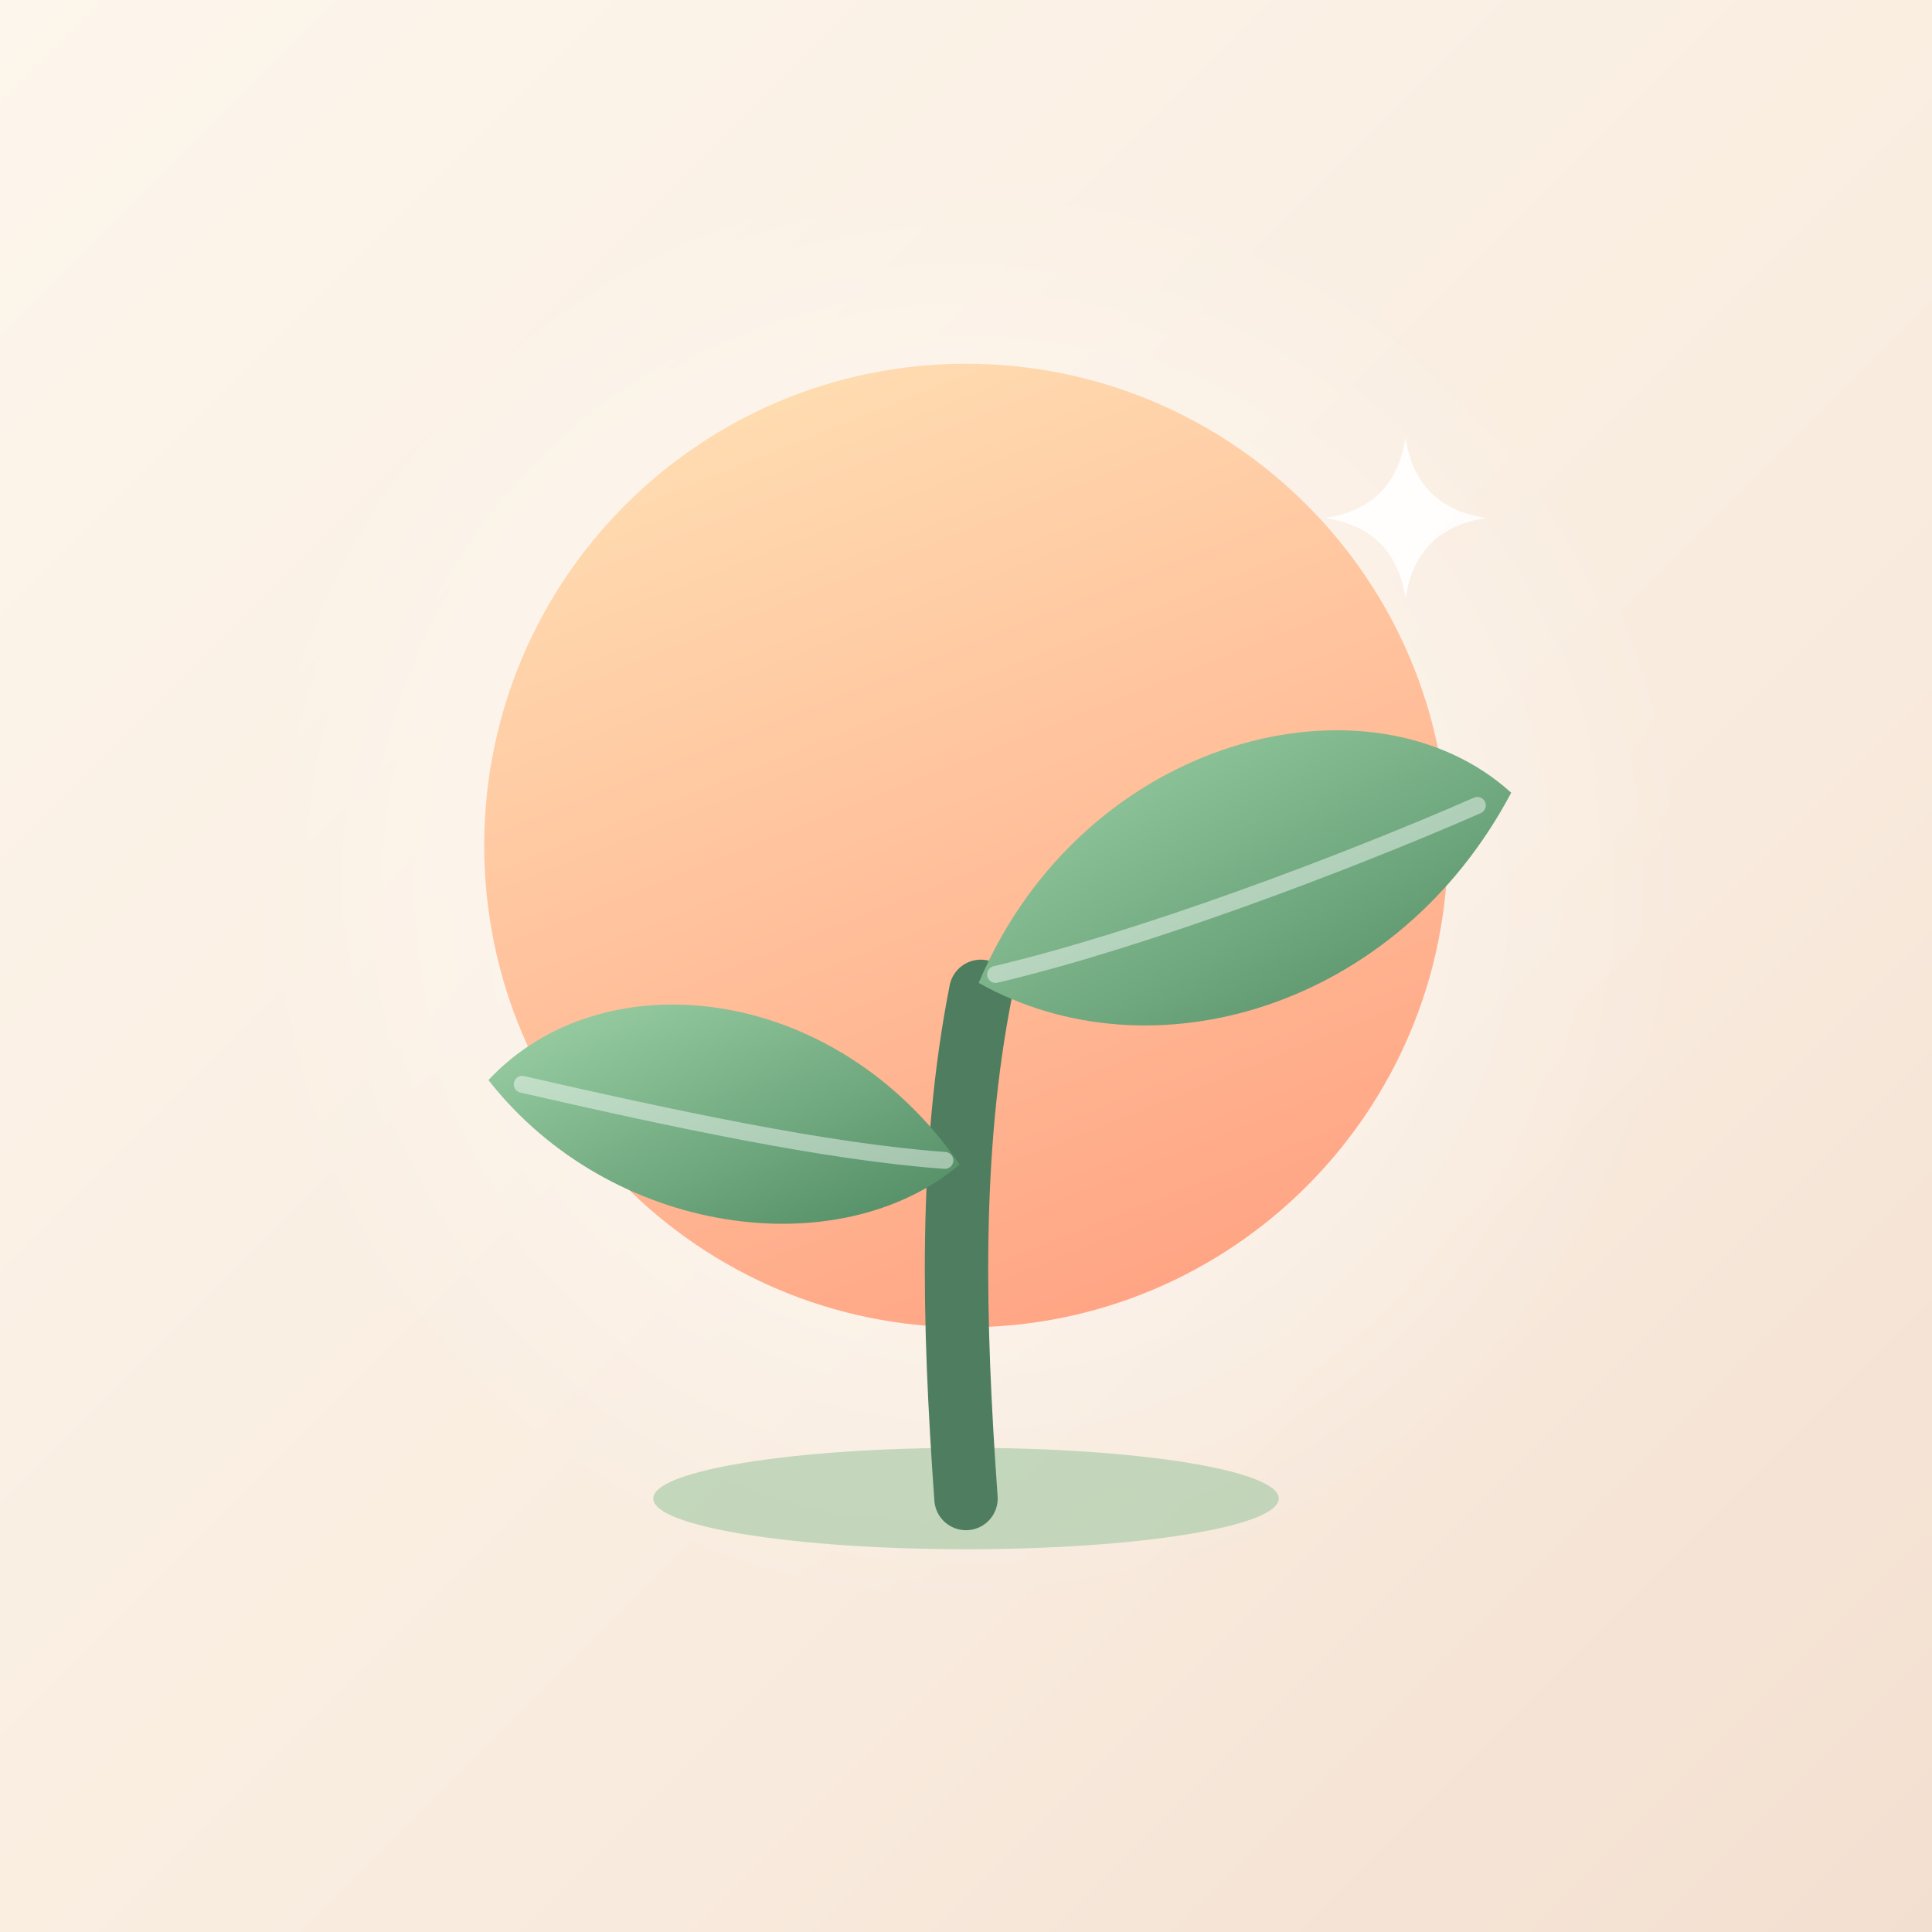
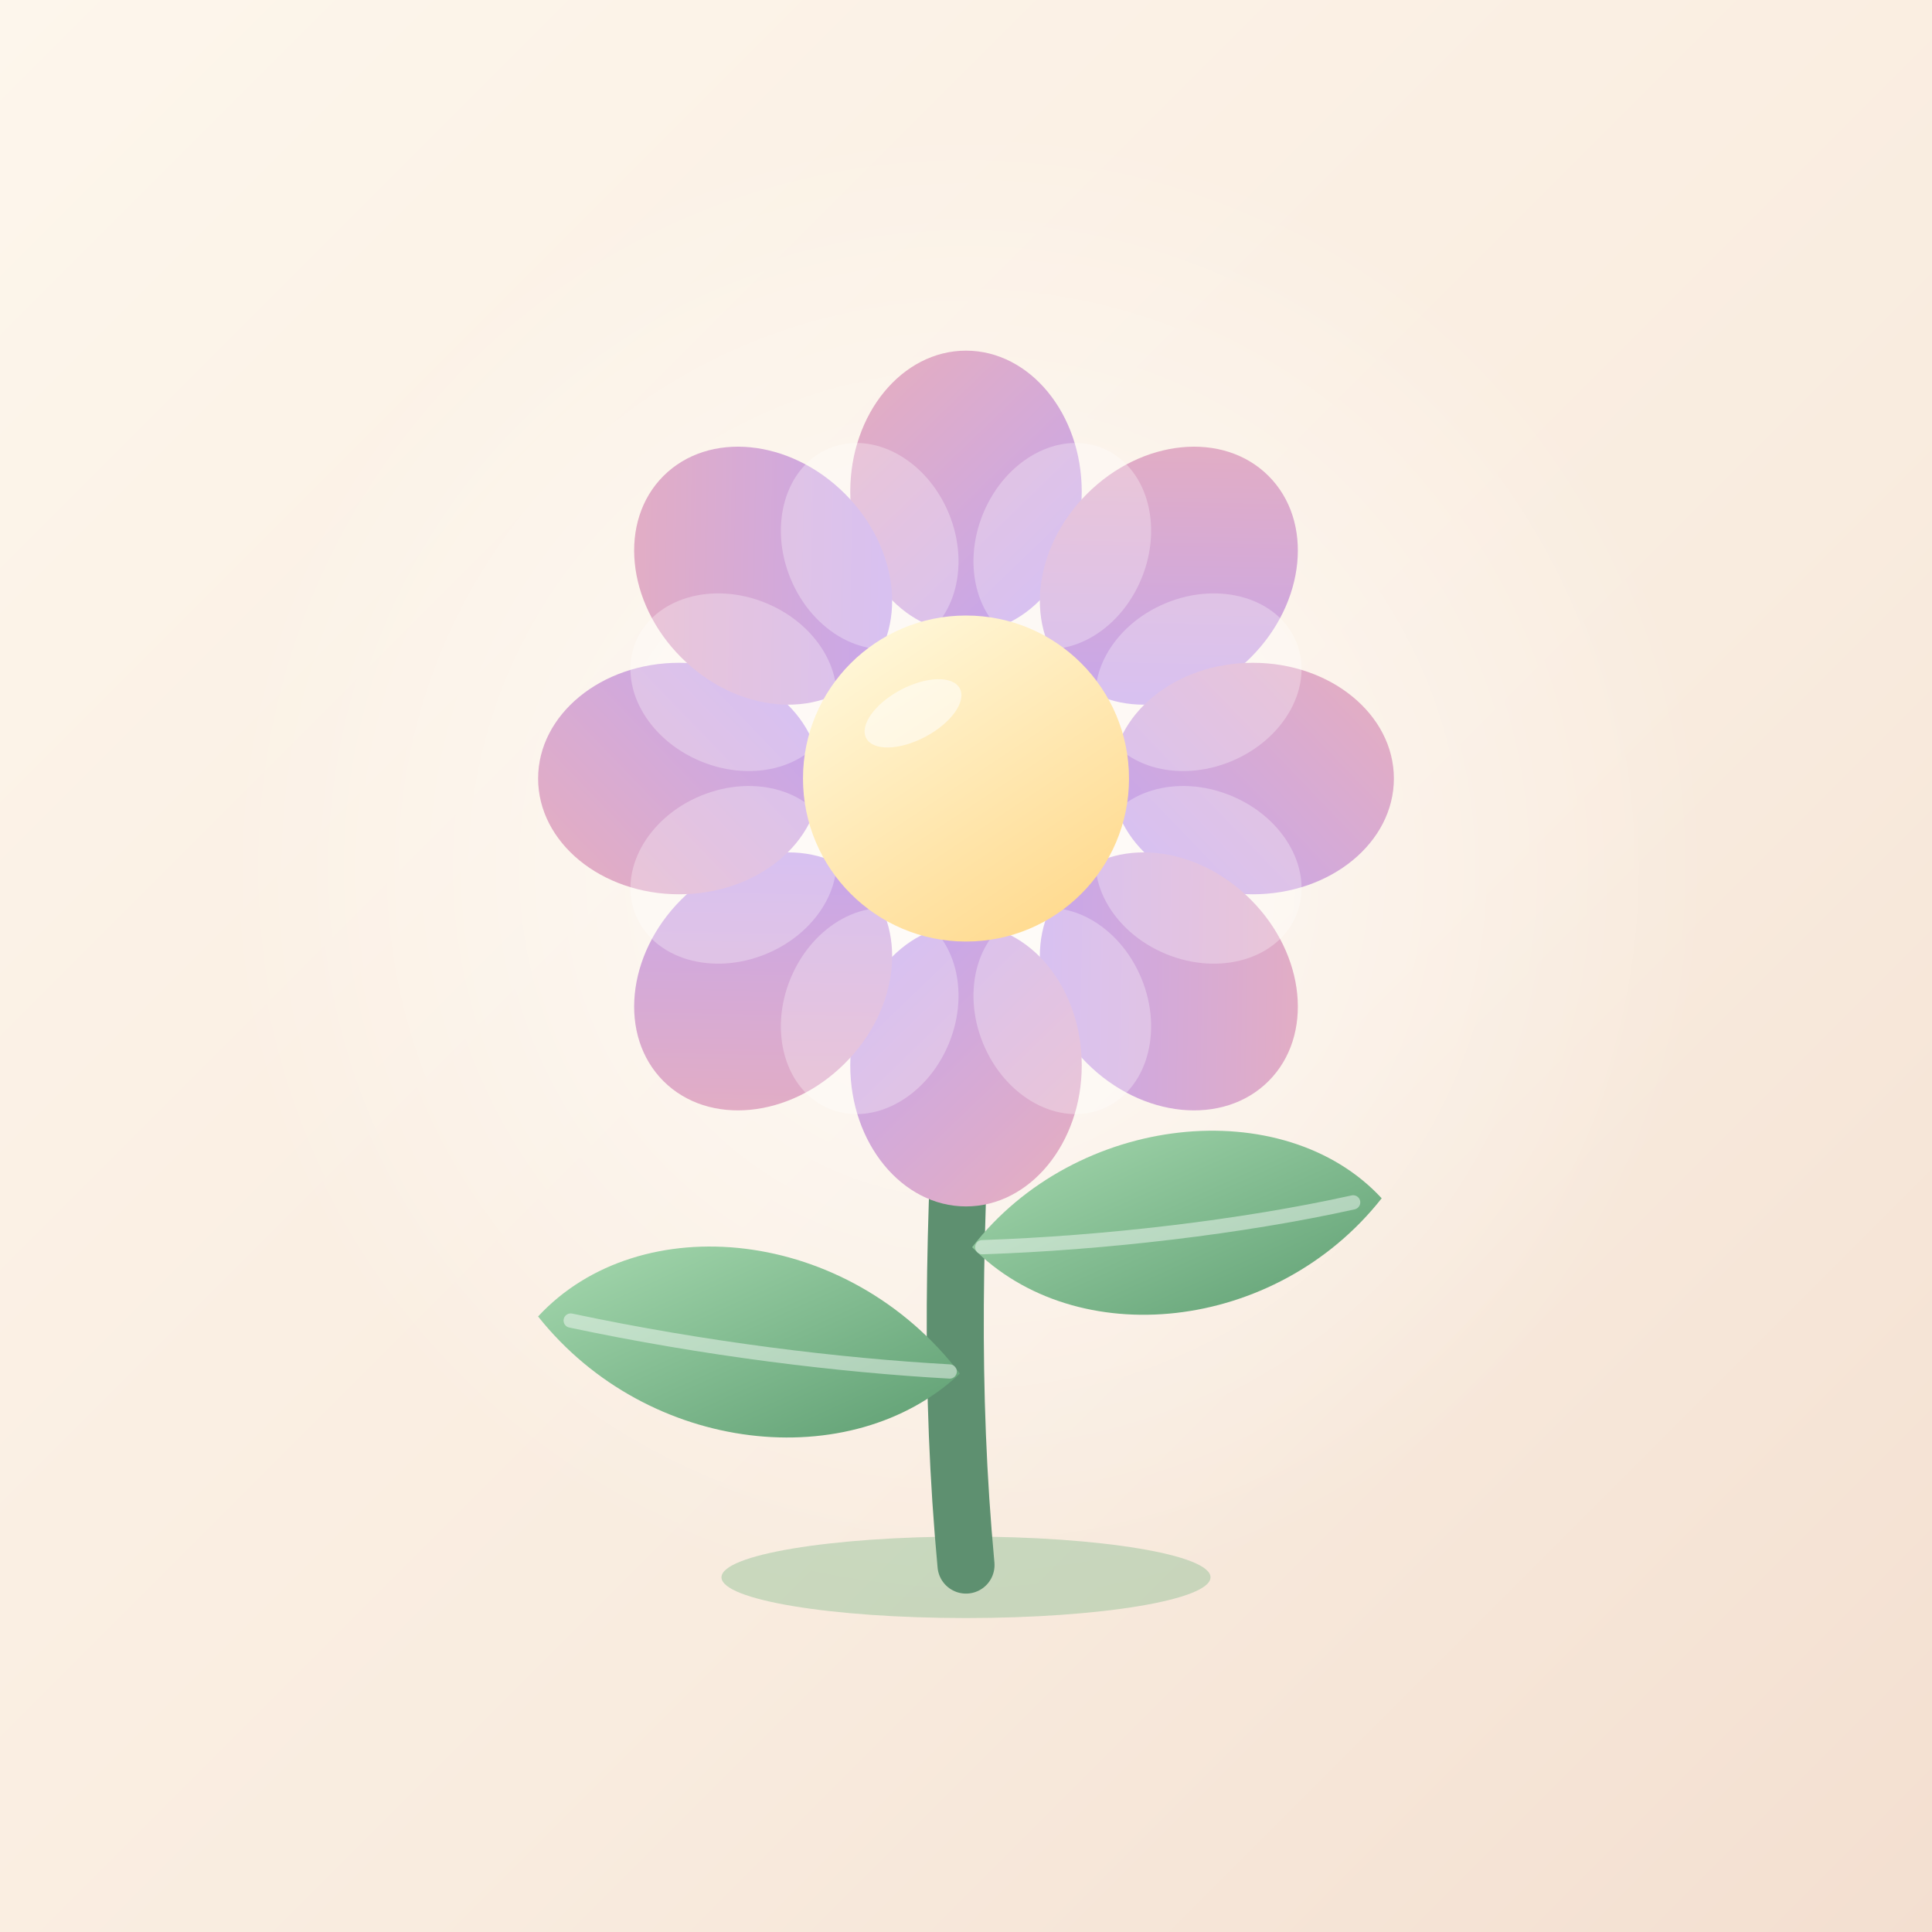
<svg xmlns="http://www.w3.org/2000/svg" width="1024" height="1024" viewBox="0 0 1024 1024">
  <defs>
    <linearGradient id="bg" x1="0" y1="0" x2="1" y2="1">
      <stop offset="0%" stop-color="#FDF6EC" />
      <stop offset="60%" stop-color="#F9ECDF" />
      <stop offset="100%" stop-color="#F3DFD0" />
    </linearGradient>
-     <linearGradient id="sun" x1="0.3" y1="0" x2="0.7" y2="1">
-       <stop offset="0%" stop-color="#FFDDB2" />
-       <stop offset="100%" stop-color="#FFA383" />
+     <linearGradient id="petal" x1="300" y1="200" x2="724" y2="640" gradientUnits="userSpaceOnUse">
+       <stop offset="0%" stop-color="#FFB49B" />
+       <stop offset="55%" stop-color="#B9A3FF" />
+       <stop offset="100%" stop-color="#8CC1F2" />
+     </linearGradient>
+     <linearGradient id="disc" x1="0.2" y1="0.1" x2="0.8" y2="1">
+       <stop offset="0%" stop-color="#FFF6D6" />
+       <stop offset="100%" stop-color="#FFD98C" />
    </linearGradient>
    <linearGradient id="leaf" x1="0" y1="0" x2="1" y2="1">
-       <stop offset="0%" stop-color="#9FD3A8" />
-       <stop offset="100%" stop-color="#4F8A62" />
+       <stop offset="0%" stop-color="#A6D9AF" />
+       <stop offset="100%" stop-color="#5E9E72" />
    </linearGradient>
    <radialGradient id="glow" cx="50%" cy="50%" r="50%">
-       <stop offset="0%" stop-color="#FFFFFF" stop-opacity="0.7" />
+       <stop offset="0%" stop-color="#FFFFFF" stop-opacity="0.75" />
      <stop offset="100%" stop-color="#FFFFFF" stop-opacity="0" />
    </radialGradient>
  </defs>
  <rect width="1024" height="1024" fill="url(#bg)" />
-   <circle cx="512" cy="470" r="380" fill="url(#glow)" />
-   <g transform="translate(512 512) scale(1.12) translate(-512 -512)">
-     <circle cx="512" cy="455" r="228" fill="url(#sun)" />
-     <path d="M720 262 Q725 295 758 300 Q725 305 720 338 Q715 305 682 300 Q715 295 720 262 Z" fill="#FFFFFF" opacity="0.9" />
-     <ellipse cx="512" cy="764" rx="148" ry="24" fill="#8DBF95" opacity="0.5" />
-     <path d="M512 764 C506 680 504 600 519 524" stroke="#4F7D5F" stroke-width="30" stroke-linecap="round" fill="none" />
-     <path d="M509 606 C450 520 340 508 286 566 C344 640 452 654 509 606 Z" fill="url(#leaf)" />
-     <path d="M518 520 C568 402 704 370 770 430 C716 532 600 566 518 520 Z" fill="url(#leaf)" />
-     <path d="M302 568 C372 584 446 600 502 604" stroke="#FFFFFF" stroke-opacity="0.45" stroke-width="8" stroke-linecap="round" fill="none" />
-     <path d="M754 436 C690 464 594 500 526 516" stroke="#FFFFFF" stroke-opacity="0.45" stroke-width="8" stroke-linecap="round" fill="none" />
+   <circle cx="512" cy="460" r="400" fill="url(#glow)" />
+   <g transform="translate(512 512) scale(1.08) translate(-512 -512)">
+     <ellipse cx="512" cy="812" rx="120" ry="20" fill="#8DBF95" opacity="0.45" />
+     <path d="M512 540 C506 640 504 720 512 806" stroke="#5E9070" stroke-width="28" stroke-linecap="round" fill="none" />
+     <path d="M509 712 C454 640 352 630 302 684 C356 752 456 762 509 712 Z" fill="url(#leaf)" />
+     <path d="M515 650 C566 584 668 574 716 626 C664 692 566 702 515 650 Z" fill="url(#leaf)" />
+     <path d="M318 686 C384 700 450 708 504 711" stroke="#FFFFFF" stroke-opacity="0.45" stroke-width="7" stroke-linecap="round" fill="none" />
+     <path d="M702 628 C648 640 580 648 520 650" stroke="#FFFFFF" stroke-opacity="0.45" stroke-width="7" stroke-linecap="round" fill="none" />
+     <ellipse cx="512" cy="279.21" rx="56.8" ry="69.2" fill="url(#petal)" transform="rotate(0 512 420)" />
+     <ellipse cx="512" cy="279.21" rx="56.8" ry="69.2" fill="url(#petal)" transform="rotate(45 512 420)" />
+     <ellipse cx="512" cy="279.21" rx="56.8" ry="69.2" fill="url(#petal)" transform="rotate(90 512 420)" />
+     <ellipse cx="512" cy="279.21" rx="56.8" ry="69.2" fill="url(#petal)" transform="rotate(135 512 420)" />
+     <ellipse cx="512" cy="279.21" rx="56.8" ry="69.2" fill="url(#petal)" transform="rotate(180 512 420)" />
+     <ellipse cx="512" cy="279.21" rx="56.8" ry="69.2" fill="url(#petal)" transform="rotate(225 512 420)" />
+     <ellipse cx="512" cy="279.21" rx="56.8" ry="69.2" fill="url(#petal)" transform="rotate(270 512 420)" />
+     <ellipse cx="512" cy="279.21" rx="56.8" ry="69.2" fill="url(#petal)" transform="rotate(315 512 420)" />
+     <ellipse cx="512" cy="296.5" rx="42.0" ry="51.9" fill="#FFFFFF" transform="rotate(22.5 512 420)" opacity="0.3" />
+     <ellipse cx="512" cy="296.5" rx="42.0" ry="51.9" fill="#FFFFFF" transform="rotate(67.5 512 420)" opacity="0.3" />
+     <ellipse cx="512" cy="296.5" rx="42.0" ry="51.9" fill="#FFFFFF" transform="rotate(112.5 512 420)" opacity="0.3" />
+     <ellipse cx="512" cy="296.5" rx="42.0" ry="51.9" fill="#FFFFFF" transform="rotate(157.5 512 420)" opacity="0.3" />
+     <ellipse cx="512" cy="296.5" rx="42.0" ry="51.9" fill="#FFFFFF" transform="rotate(202.5 512 420)" opacity="0.3" />
+     <ellipse cx="512" cy="296.5" rx="42.0" ry="51.9" fill="#FFFFFF" transform="rotate(247.5 512 420)" opacity="0.3" />
+     <ellipse cx="512" cy="296.5" rx="42.0" ry="51.9" fill="#FFFFFF" transform="rotate(292.5 512 420)" opacity="0.3" />
+     <ellipse cx="512" cy="296.5" rx="42.0" ry="51.9" fill="#FFFFFF" transform="rotate(337.5 512 420)" opacity="0.3" />
+     <circle cx="512" cy="420" r="80" fill="url(#disc)" />
+     <ellipse cx="486" cy="388" rx="26" ry="13" fill="#FFFFFF" opacity="0.55" transform="rotate(-28 486 388)" />
  </g>
</svg>
